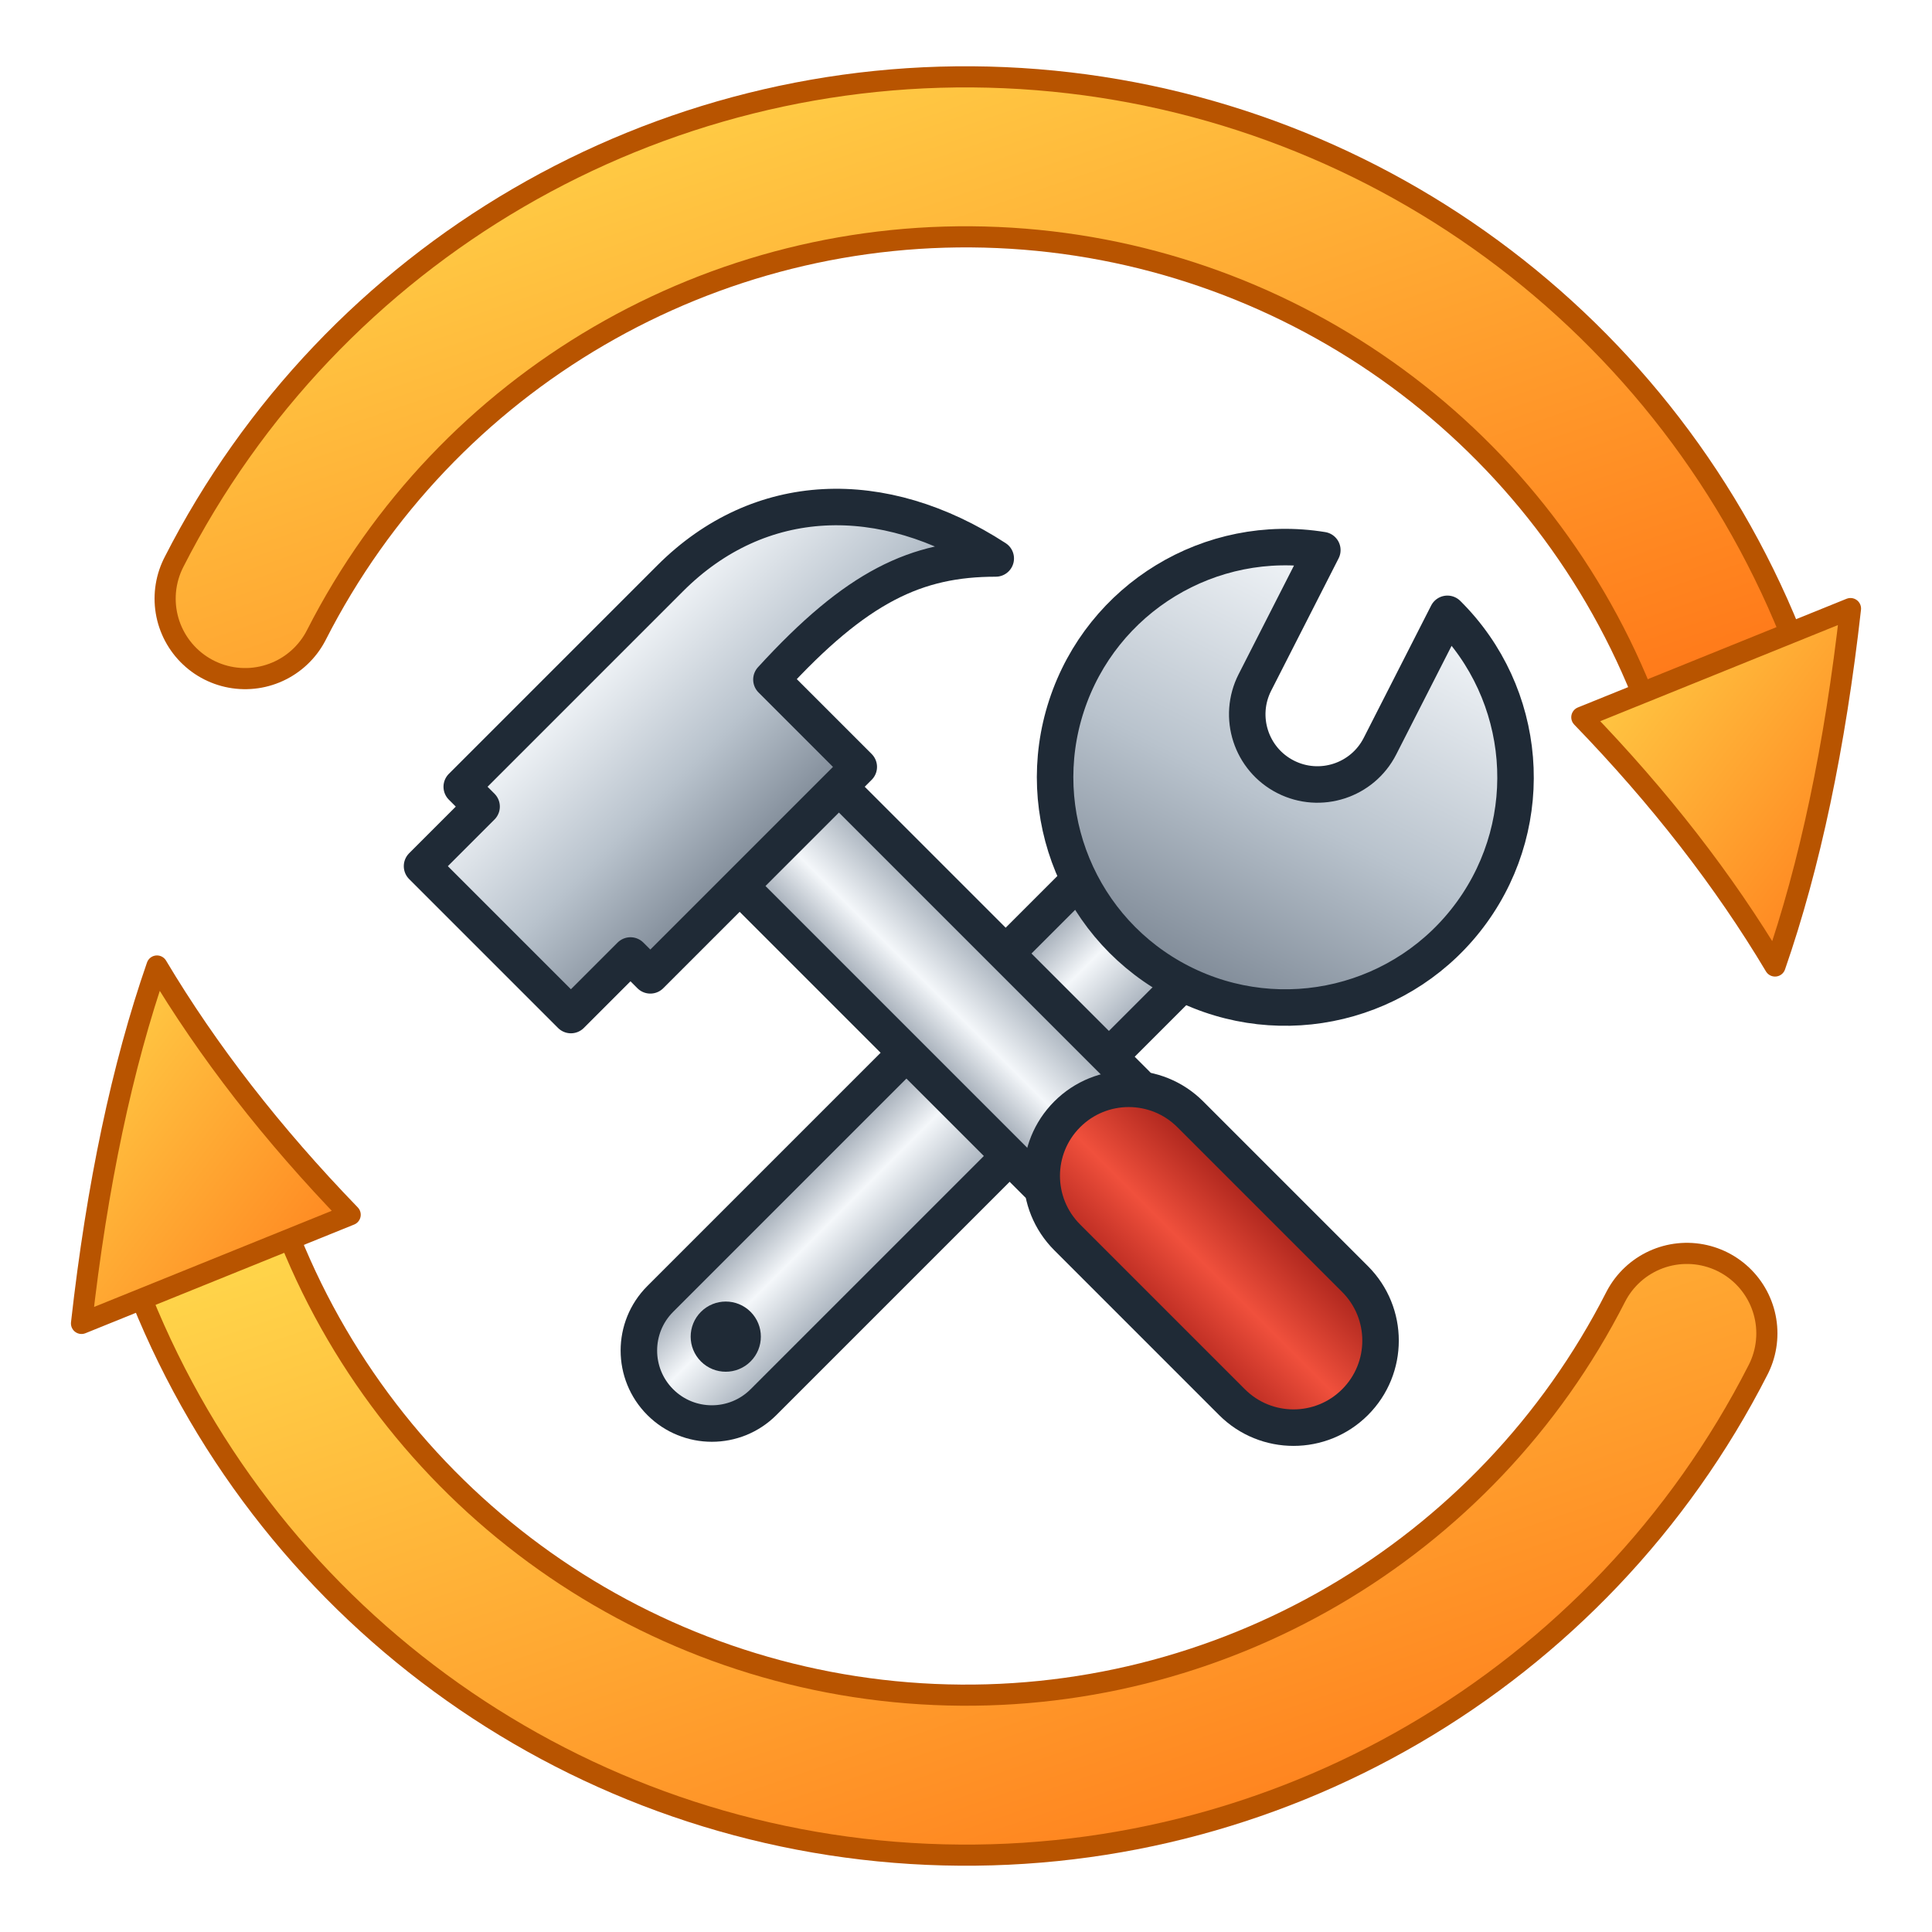
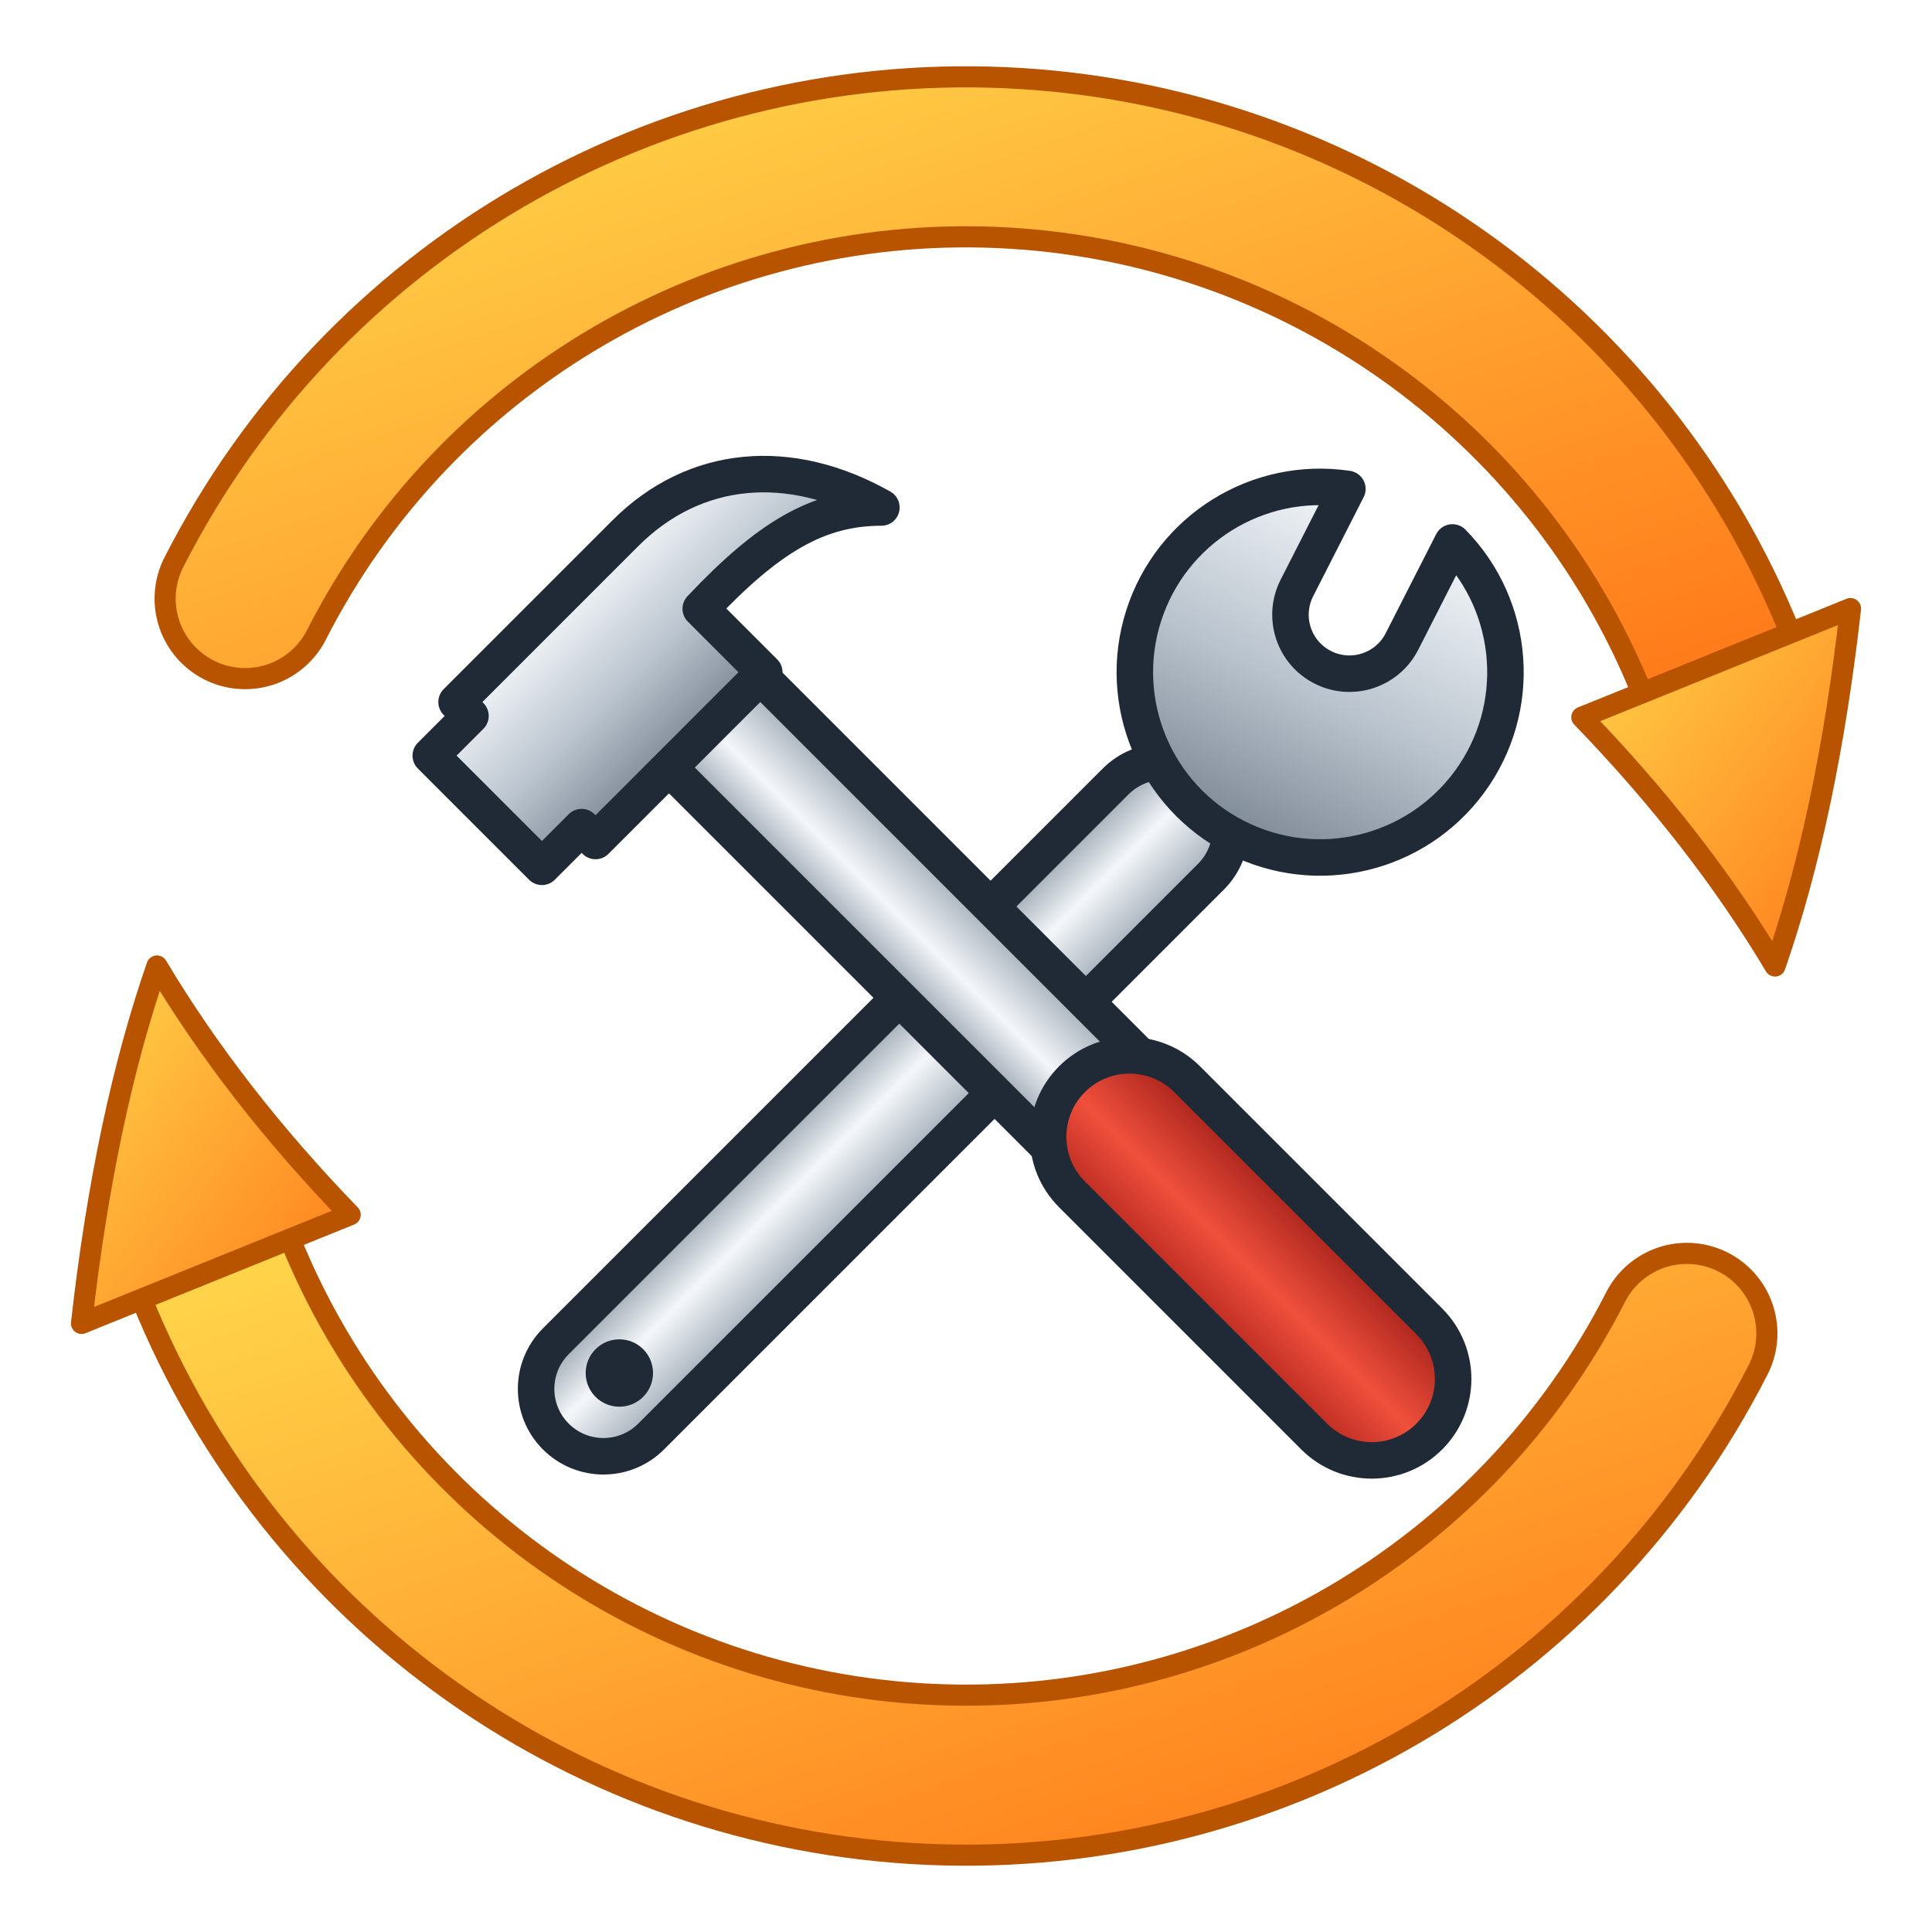
<svg xmlns="http://www.w3.org/2000/svg" viewBox="0 0 64 64" width="64" height="64">
  <defs>
    <linearGradient id="ring" x1="0" y1="0" x2="1" y2="1">
      <stop offset="0" stop-color="#FFD54A" />
      <stop offset="1" stop-color="#FF7A1A" />
    </linearGradient>
    <linearGradient id="steel" x1="0" y1="0" x2="1" y2="0">
      <stop offset="0" stop-color="#8E99A6" />
      <stop offset="0.45" stop-color="#F4F7FA" />
      <stop offset="1" stop-color="#9AA5B1" />
    </linearGradient>
    <linearGradient id="steelHead" x1="0" y1="0" x2="0" y2="1">
      <stop offset="0" stop-color="#F4F7FA" />
      <stop offset="0.55" stop-color="#B9C3CD" />
      <stop offset="1" stop-color="#7D8895" />
    </linearGradient>
    <linearGradient id="grip" x1="0" y1="0" x2="1" y2="0">
      <stop offset="0" stop-color="#B3261E" />
      <stop offset="0.45" stop-color="#F0503C" />
      <stop offset="1" stop-color="#A21F18" />
    </linearGradient>
  </defs>
  <g fill="none" stroke-linecap="round">
    <path d="M8.12 19.83 A26.8 26.8 0 0 1 56.85 21.96" stroke="#B85400" stroke-width="6.0" />
    <path d="M55.88 44.17 A26.8 26.8 0 0 1 7.15 42.04" stroke="#B85400" stroke-width="6.0" />
    <path d="M8.12 19.83 A26.8 26.8 0 0 1 56.85 21.96" stroke="url(#ring)" stroke-width="4.6" />
    <path d="M55.88 44.17 A26.8 26.8 0 0 1 7.15 42.04" stroke="url(#ring)" stroke-width="4.6" />
  </g>
  <g fill="url(#ring)" stroke="#B85400" stroke-width="0.7" stroke-linejoin="round">
    <path d="M61.30 20.16 Q60.53 27.02 58.80 32.00 Q56.27 27.76 52.40 23.76 Z" />
    <path d="M2.70 43.84 Q3.47 36.98 5.20 32.00 Q7.73 36.24 11.60 40.24 Z" />
  </g>
-   <g transform="translate(33.38 34.94) scale(0.93)" stroke="#1F2A36" stroke-width="1.3" stroke-linejoin="round">
+   <g transform="translate(32.88 33.12) scale(0.93)" stroke="#1F2A36" stroke-width="1.3" stroke-linejoin="round">
    <g transform="rotate(45)">
-       <rect x="-2.6" y="-9" width="5.2" height="26.5" rx="2.6" fill="url(#steel)" />
-       <path fill="url(#steelHead)" transform="rotate(-18 0 -14)" d="M-2.5 -21.79 A8.2 8.2 0 1 0 2.5 -21.79 L2.5 -16.5 A2.5 2.5 0 0 1 -2.5 -16.5 Z" />
-       <circle cx="0" cy="14.2" r="1.25" fill="#1F2A36" stroke="none" />
+       <rect x="-2.4" y="-11" width="4.8" height="33" rx="2.4" fill="url(#steel)" />
+       <path fill="url(#steelHead)" transform="rotate(-18 0 -16.5)" d="M-2.1 -22.76 A6.6 6.6 0 1 0 2.1 -22.76 L2.1 -18.8 A2.1 2.1 0 0 1 -2.1 -18.8 Z" />
+       <circle cx="0" cy="18.8" r="1.2" fill="#1F2A36" stroke="none" />
    </g>
    <g transform="rotate(-45)">
-       <rect x="-2.5" y="-12" width="5" height="16" fill="url(#steel)" />
-       <rect x="-3.1" y="3" width="6.2" height="14.5" rx="3.1" fill="url(#grip)" />
-       <path fill="url(#steelHead)" d="M-10 -19.5 L-7 -19.5 L-7 -20.5 L3.5 -20.5            C8 -20.5 11.2 -17.5 12.2 -12.8            C10.2 -14.8 8 -15.6 3.5 -15.4            L3.5 -11 L-7 -11 L-7 -12 L-10 -12 Z" />
+       <rect x="-2.3" y="-15" width="4.6" height="20" fill="url(#steel)" />
+       <rect x="-2.9" y="4" width="5.8" height="18" rx="2.9" fill="url(#grip)" />
+       <path fill="url(#steelHead)" d="M-8 -20.3 L-6 -20.3 L-6 -21 L2.5 -21            C6 -21 8.6 -18.8 9.6 -15.2            C8 -16.8 6 -17.3 2.5 -17.2            L2.5 -14 L-6 -14 L-6 -14.7 L-8 -14.7 Z" />
    </g>
  </g>
</svg>
